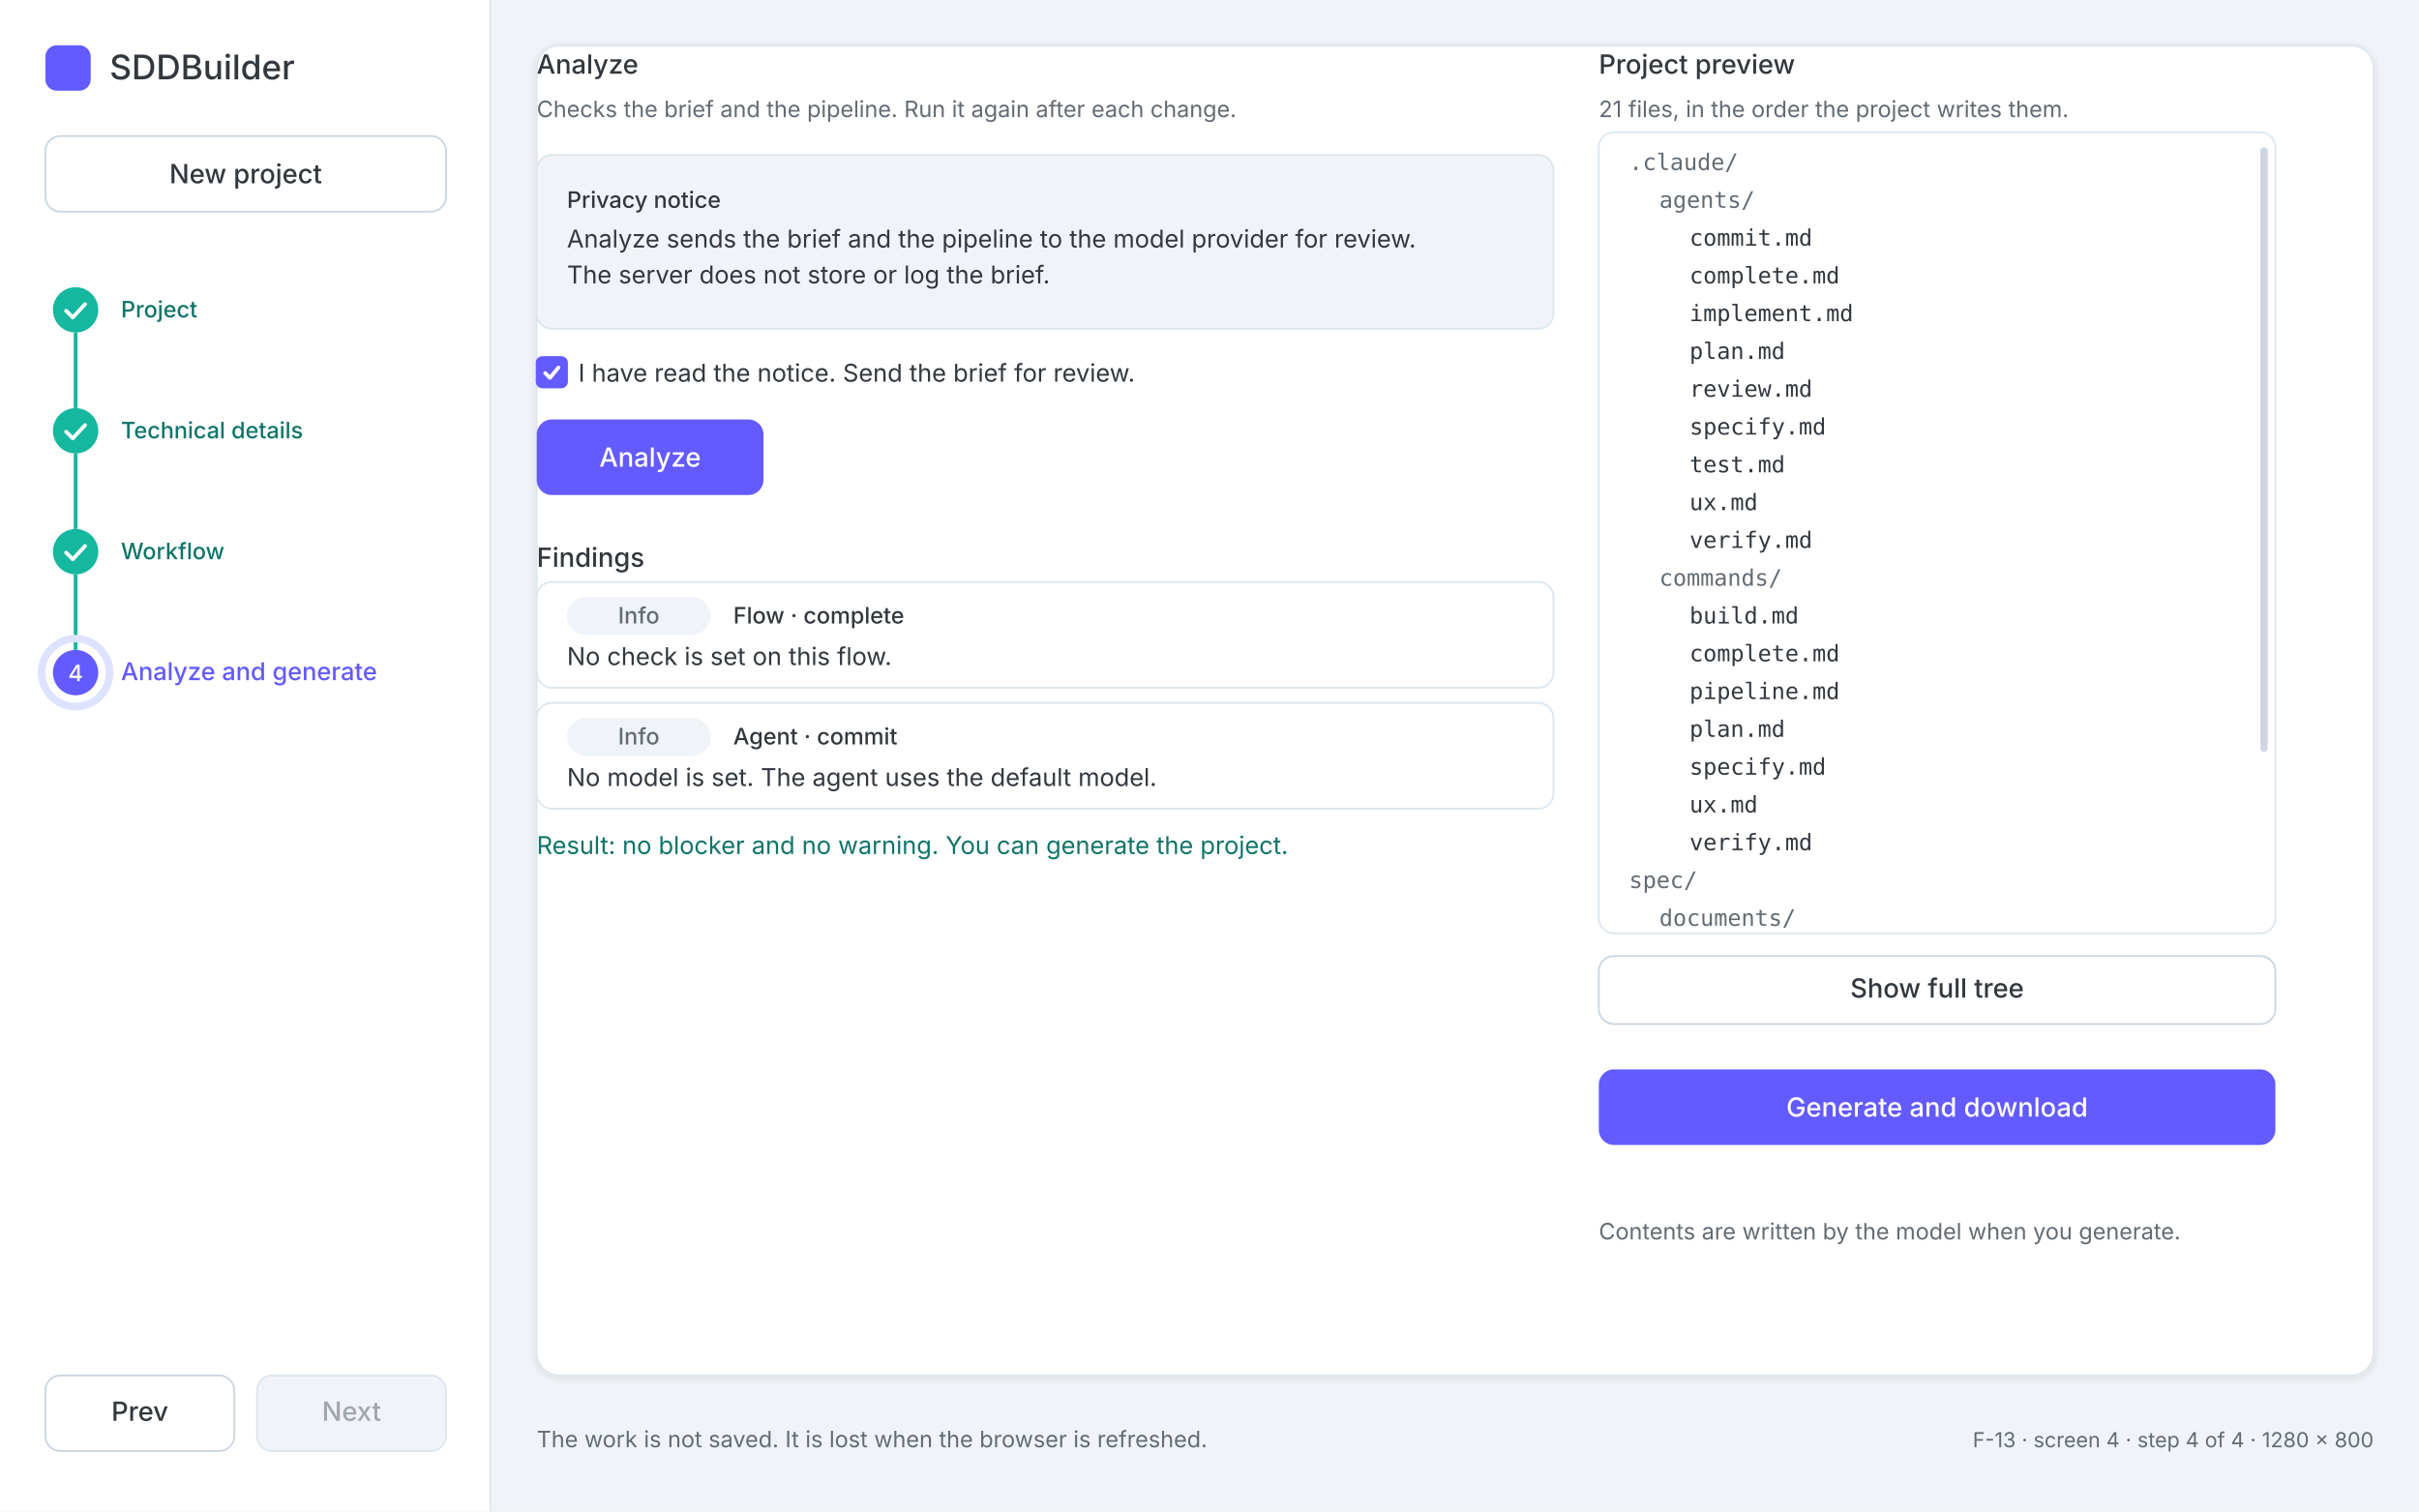
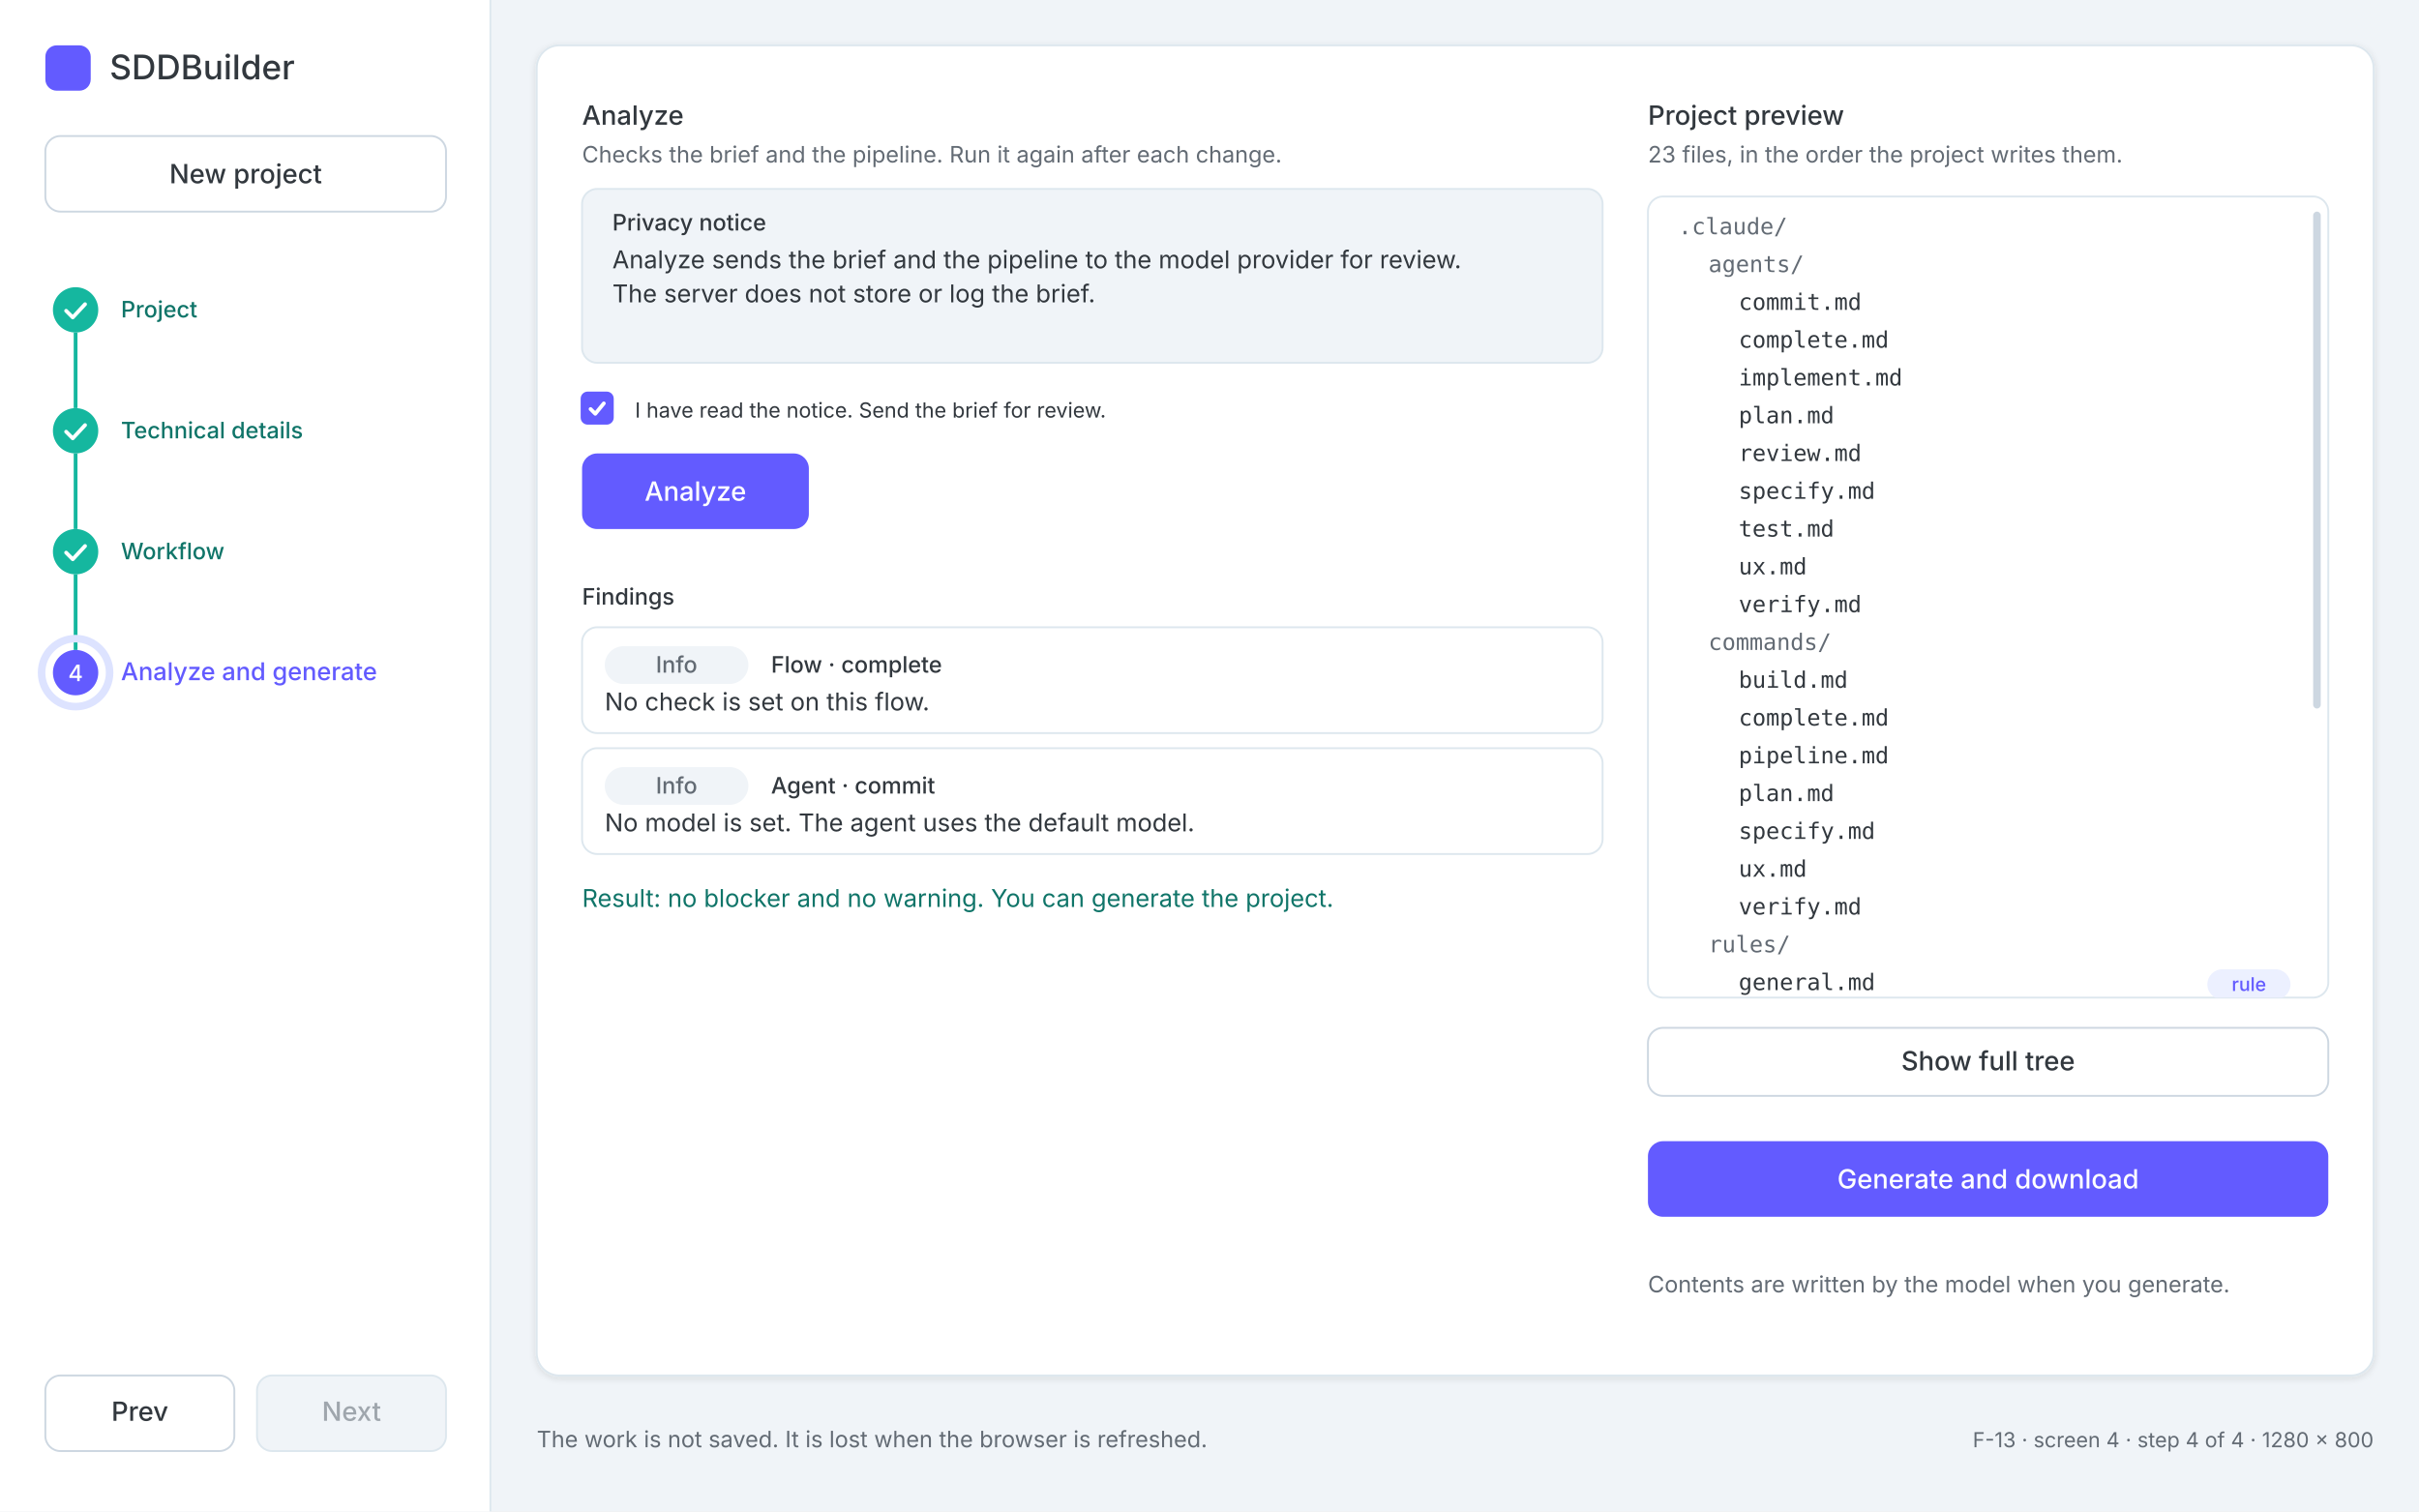
<svg xmlns="http://www.w3.org/2000/svg" width="1280" height="800" viewBox="0 0 1280 800">
  <defs>
    <filter id="sh" x="-5%" y="-5%" width="110%" height="115%">
      <feDropShadow dx="0" dy="1" stdDeviation="2" flood-color="#32383E" flood-opacity="0.12" />
    </filter>
  </defs>
  <style>
text{font-family:Inter,system-ui,-apple-system,"Segoe UI",sans-serif;font-size:13px;fill:#32383E}
.brand{font-size:18px;font-weight:500}
.btnText{font-size:14px;font-weight:500;fill:#FFFFFF}
.btnDark{font-size:14px;font-weight:500;fill:#32383E}
.navOff{font-size:14px;font-weight:500;fill:#9FA6AD}
.h1{font-size:16px;font-weight:500}
.h2{font-size:14px;font-weight:500}
.b12{font-size:12px;font-weight:500}
.muted{font-size:12px;fill:#636B74}
.caption{font-size:11px;fill:#636B74}
.label-cur{font-size:13px;font-weight:500;fill:#635BFF}
.label-done{font-size:12px;font-weight:500;fill:#107569}
.label-todo{font-size:12px;font-weight:500;fill:#636B74}
.num{font-size:12px;font-weight:500;fill:#FFFFFF}
.num-todo{font-size:12px;font-weight:500;fill:#636B74}
.disText{font-size:14px;font-weight:500;fill:#9FA6AD}
.pill{font-size:12px;font-weight:500}
.tree{font-family:"ui-monospace",Menlo,Consolas,monospace;font-size:12px;fill:#32383E}
.dir{fill:#636B74}
.tagT{font-size:10px;font-weight:500;fill:#635BFF}
.card{fill:#FFFFFF;stroke:#DDE7EE}
.btnP{fill:#635BFF}
.btn{fill:#FFFFFF;stroke:#CDD7E1}
.btnOff{fill:#F0F4F8;stroke:#DDE7EE}
.ring{fill:none;stroke:#DDE3FF;stroke-width:4}
.node-todo{fill:#FFFFFF;stroke:#CDD7E1;stroke-width:1.5}
.node-cur{fill:#635BFF}
.node-done{fill:#15B79F}
.check{fill:none;stroke:#FFFFFF;stroke-width:2;stroke-linecap:round;stroke-linejoin:round}
.line-todo{stroke:#CDD7E1;stroke-width:2}
.line-done{stroke:#15B79F;stroke-width:2}
.row{fill:#FFFFFF;stroke:#DDE7EE}
.panel{fill:#FFFFFF;stroke:#DDE7EE}
.thumb{fill:#CDD7E1}
</style>
  <rect width="1280" height="800" fill="#F0F4F8" />
  <rect x="0" y="0" width="260" height="800" fill="#FFFFFF" />
  <rect x="259" y="0" width="1" height="800" fill="#DDE7EE" />
  <rect x="24" y="24" width="24" height="24" rx="6" fill="#635BFF" />
  <text x="58" y="42" class="brand">SDDBuilder</text>
  <rect x="24" y="72" width="212" height="40" rx="8" class="btn" />
  <text x="130" y="97" class="btnDark" text-anchor="middle">New project</text>
  <line x1="40" y1="176" x2="40" y2="216" class="line-done" />
  <line x1="40" y1="240" x2="40" y2="280" class="line-done" />
  <line x1="40" y1="304" x2="40" y2="344" class="line-done" />
  <circle class="node-done" cx="40" cy="164" r="12" />
  <path class="check" d="M35 164.5 L38.5 168 L45 161" />
  <text class="label-done" x="64" y="168">Project</text>
  <circle class="node-done" cx="40" cy="228" r="12" />
  <path class="check" d="M35 228.5 L38.5 232 L45 225" />
  <text class="label-done" x="64" y="232">Technical details</text>
  <circle class="node-done" cx="40" cy="292" r="12" />
  <path class="check" d="M35 292.5 L38.5 296 L45 289" />
  <text class="label-done" x="64" y="296">Workflow</text>
  <circle class="ring" cx="40" cy="356" r="18" />
  <circle class="node-cur" cx="40" cy="356" r="12" />
  <text class="num" x="40" y="360.5" text-anchor="middle">4</text>
  <text class="label-cur" x="64" y="360">Analyze and generate</text>
  <g>
    <rect class="btn" x="24" y="728" width="100" height="40" rx="8" />
    <text class="btnDark" x="74" y="752" text-anchor="middle">Prev</text>
  </g>
  <g>
    <rect class="btnOff" x="136" y="728" width="100" height="40" rx="8" />
    <text class="navOff" x="186" y="752" text-anchor="middle">Next</text>
  </g>
  <rect x="284" y="24" width="972" height="704" rx="12" class="card" filter="url(#sh)" />
-   <text x="284" y="39" class="h2">Analyze</text>
-   <text x="284" y="62" class="muted">Checks the brief and the pipeline. Run it again after each change.</text>
-   <rect x="284" y="82" width="538" height="92" rx="8" fill="#F0F4F8" stroke="#DDE7EE" stroke-width="1" />
-   <text x="300" y="110" class="b12">Privacy notice</text>
-   <text x="300" y="131">Analyze sends the brief and the pipeline to the model provider for review.</text>
-   <text x="300" y="150">The server does not store or log the brief.</text>
-   <rect x="284" y="189" width="16" height="16" rx="3" fill="#635BFF" stroke="#635BFF" stroke-width="1" />
-   <path class="check" d="M288.5 197.5 L291 200 L295.5 194.5" />
-   <text x="306" y="202">I have read the notice. Send the brief for review.</text>
-   <rect x="284" y="222" width="120" height="40" rx="8" class="btnP" />
-   <text x="344" y="247" class="btnText" text-anchor="middle">Analyze</text>
-   <text x="284" y="300" class="h2">Findings</text>
+   <text x="308" y="66" class="h2">Analyze</text>
+   <text x="308" y="86" class="muted">Checks the brief and the pipeline. Run it again after each change.</text>
+   <rect x="308" y="100" width="540" height="92" rx="8" fill="#F0F4F8" stroke="#DDE7EE" />
+   <text x="324" y="122" class="b12">Privacy notice</text>
+   <text x="324" y="142">Analyze sends the brief and the pipeline to the model provider for review.</text>
+   <text x="324" y="160">The server does not store or log the brief.</text>
  <g>
-     <rect x="284" y="308" width="538" height="56" rx="8" class="row" />
-     <rect x="300" y="316" width="76" height="20" rx="10" fill="#F0F4F8" />
-     <text x="338" y="330" class="pill" text-anchor="middle" style="fill:#636B74">Info</text>
-     <text x="388" y="330" class="b12">Flow · complete</text>
-     <text x="300" y="352">No check is set on this flow.</text>
+     <rect x="308" y="208" width="16" height="16" rx="3" fill="#635BFF" stroke="#635BFF" stroke-width="1.5" />
+     <path class="check" d="M312.5 216.5 L315 219 L319.5 213.5" />
+   </g>
+   <text x="336" y="221" style="font-size:11px">I have read the notice. Send the brief for review.</text>
+   <g>
+     <rect class="btnP" x="308" y="240" width="120" height="40" rx="8" />
+     <text class="btnText" x="368" y="265" text-anchor="middle">Analyze</text>
+   </g>
+   <text x="308" y="320" class="b12">Findings</text>
+   <g>
+     <rect class="row" x="308" y="332" width="540" height="56" rx="8" />
+     <rect x="320" y="342" width="76" height="20" rx="10" fill="#F0F4F8" />
+     <text class="pill" x="358" y="356" text-anchor="middle" style="fill:#636B74">Info</text>
+     <text x="408" y="356" class="b12">Flow · complete</text>
+     <text x="320" y="376">No check is set on this flow.</text>
  </g>
  <g>
-     <rect x="284" y="372" width="538" height="56" rx="8" class="row" />
-     <rect x="300" y="380" width="76" height="20" rx="10" fill="#F0F4F8" />
-     <text x="338" y="394" class="pill" text-anchor="middle" style="fill:#636B74">Info</text>
-     <text x="388" y="394" class="b12">Agent · commit</text>
-     <text x="300" y="416">No model is set. The agent uses the default model.</text>
+     <rect class="row" x="308" y="396" width="540" height="56" rx="8" />
+     <rect x="320" y="406" width="76" height="20" rx="10" fill="#F0F4F8" />
+     <text class="pill" x="358" y="420" text-anchor="middle" style="fill:#636B74">Info</text>
+     <text x="408" y="420" class="b12">Agent · commit</text>
+     <text x="320" y="440">No model is set. The agent uses the default model.</text>
  </g>
-   <text x="284" y="452" style="font-size:13px;fill:#107569">Result: no blocker and no warning. You can generate the project.</text>
-   <text x="846" y="39" class="h2">Project preview</text>
-   <text x="846" y="62" class="muted">21 files, in the order the project writes them.</text>
+   <text x="308" y="480" style="fill:#107569">Result: no blocker and no warning. You can generate the project.</text>
+   <text x="872" y="66" class="h2">Project preview</text>
+   <text x="872" y="86" class="muted">23 files, in the order the project writes them.</text>
  <clipPath id="clipCol">
-     <rect x="846" y="70" width="358" height="424" rx="8" />
+     <rect x="872" y="104" width="360" height="424" rx="8" />
  </clipPath>
-   <rect class="panel" x="846" y="70" width="358" height="424" rx="8" />
+   <rect class="panel" x="872" y="104" width="360" height="424" rx="8" />
  <g clip-path="url(#clipCol)">
-     <text x="862" y="90" class="tree dir">.claude/</text>
-     <text x="878" y="110" class="tree dir">agents/</text>
-     <text x="894" y="130" class="tree">commit.md</text>
-     <text x="894" y="150" class="tree">complete.md</text>
-     <text x="894" y="170" class="tree">implement.md</text>
-     <text x="894" y="190" class="tree">plan.md</text>
-     <text x="894" y="210" class="tree">review.md</text>
-     <text x="894" y="230" class="tree">specify.md</text>
-     <text x="894" y="250" class="tree">test.md</text>
-     <text x="894" y="270" class="tree">ux.md</text>
-     <text x="894" y="290" class="tree">verify.md</text>
-     <text x="878" y="310" class="tree dir">commands/</text>
-     <text x="894" y="330" class="tree">build.md</text>
-     <text x="894" y="350" class="tree">complete.md</text>
-     <text x="894" y="370" class="tree">pipeline.md</text>
-     <text x="894" y="390" class="tree">plan.md</text>
-     <text x="894" y="410" class="tree">specify.md</text>
-     <text x="894" y="430" class="tree">ux.md</text>
-     <text x="894" y="450" class="tree">verify.md</text>
-     <text x="862" y="470" class="tree dir">spec/</text>
-     <text x="878" y="490" class="tree dir">documents/</text>
-     <text x="894" y="510" class="tree">process.md</text>
-     <text x="878" y="530" class="tree dir">specifications/</text>
-     <text x="894" y="550" class="tree dir">F-00-template/</text>
-     <text x="910" y="570" class="tree">plan.md</text>
-     <text x="910" y="590" class="tree">progress.md</text>
-     <text x="910" y="610" class="tree">stories.md</text>
-     <text x="862" y="630" class="tree">CLAUDE.md</text>
+     <text x="888" y="124" class="tree dir">.claude/</text>
+     <text x="904" y="144" class="tree dir">agents/</text>
+     <text x="920" y="164" class="tree">commit.md</text>
+     <text x="920" y="184" class="tree">complete.md</text>
+     <text x="920" y="204" class="tree">implement.md</text>
+     <text x="920" y="224" class="tree">plan.md</text>
+     <text x="920" y="244" class="tree">review.md</text>
+     <text x="920" y="264" class="tree">specify.md</text>
+     <text x="920" y="284" class="tree">test.md</text>
+     <text x="920" y="304" class="tree">ux.md</text>
+     <text x="920" y="324" class="tree">verify.md</text>
+     <text x="904" y="344" class="tree dir">commands/</text>
+     <text x="920" y="364" class="tree">build.md</text>
+     <text x="920" y="384" class="tree">complete.md</text>
+     <text x="920" y="404" class="tree">pipeline.md</text>
+     <text x="920" y="424" class="tree">plan.md</text>
+     <text x="920" y="444" class="tree">specify.md</text>
+     <text x="920" y="464" class="tree">ux.md</text>
+     <text x="920" y="484" class="tree">verify.md</text>
+     <text x="904" y="504" class="tree dir">rules/</text>
+     <text x="920" y="524" class="tree">general.md</text>
+     <rect x="1168" y="513" width="44" height="16" rx="8" fill="#ECF0FF" />
+     <text class="tagT" x="1190" y="524.5" text-anchor="middle">rule</text>
+     <text x="920" y="544" class="tree">typescript.md</text>
+     <rect x="1168" y="533" width="44" height="16" rx="8" fill="#ECF0FF" />
+     <text class="tagT" x="1190" y="544.5" text-anchor="middle">rule</text>
+     <text x="888" y="564" class="tree">CLAUDE.md</text>
+     <text x="888" y="584" class="tree dir">spec/</text>
+     <text x="904" y="604" class="tree dir">documents/</text>
+     <text x="920" y="624" class="tree">process.md</text>
+     <text x="904" y="644" class="tree dir">specifications/</text>
+     <text x="920" y="664" class="tree dir">F-00-template/</text>
+     <text x="936" y="684" class="tree">plan.md</text>
+     <text x="936" y="704" class="tree">progress.md</text>
+     <text x="936" y="724" class="tree">stories.md</text>
  </g>
-   <rect class="thumb" x="1196" y="78" width="4" height="320" rx="2" />
+   <rect class="thumb" x="1224" y="112" width="4" height="263" rx="2" />
  <g>
-     <rect x="846" y="506" width="358" height="36" rx="8" class="btn" />
-     <text x="1025.0" y="528" class="btnDark" text-anchor="middle">Show full tree</text>
+     <rect class="btn" x="872" y="544" width="360" height="36" rx="8" />
+     <text class="btnDark" x="1052" y="566.5" text-anchor="middle">Show full tree</text>
  </g>
-   <rect x="846" y="566" width="358" height="40" rx="8" class="btnP" />
-   <text x="1025.0" y="591" class="btnText" text-anchor="middle">Generate and download</text>
-   <text x="846" y="656" class="muted">Contents are written by the model when you generate.</text>
+   <g>
+     <rect class="btnP" x="872" y="604" width="360" height="40" rx="8" />
+     <text class="btnText" x="1052" y="629" text-anchor="middle">Generate and download</text>
+   </g>
+   <text x="872" y="684" class="muted">Contents are written by the model when you generate.</text>
  <text x="284" y="766" class="muted">The work is not saved. It is lost when the browser is refreshed.</text>
  <text x="1256" y="766" class="caption" text-anchor="end">F-13 · screen 4 · step 4 of 4 · 1280 × 800</text>
</svg>
